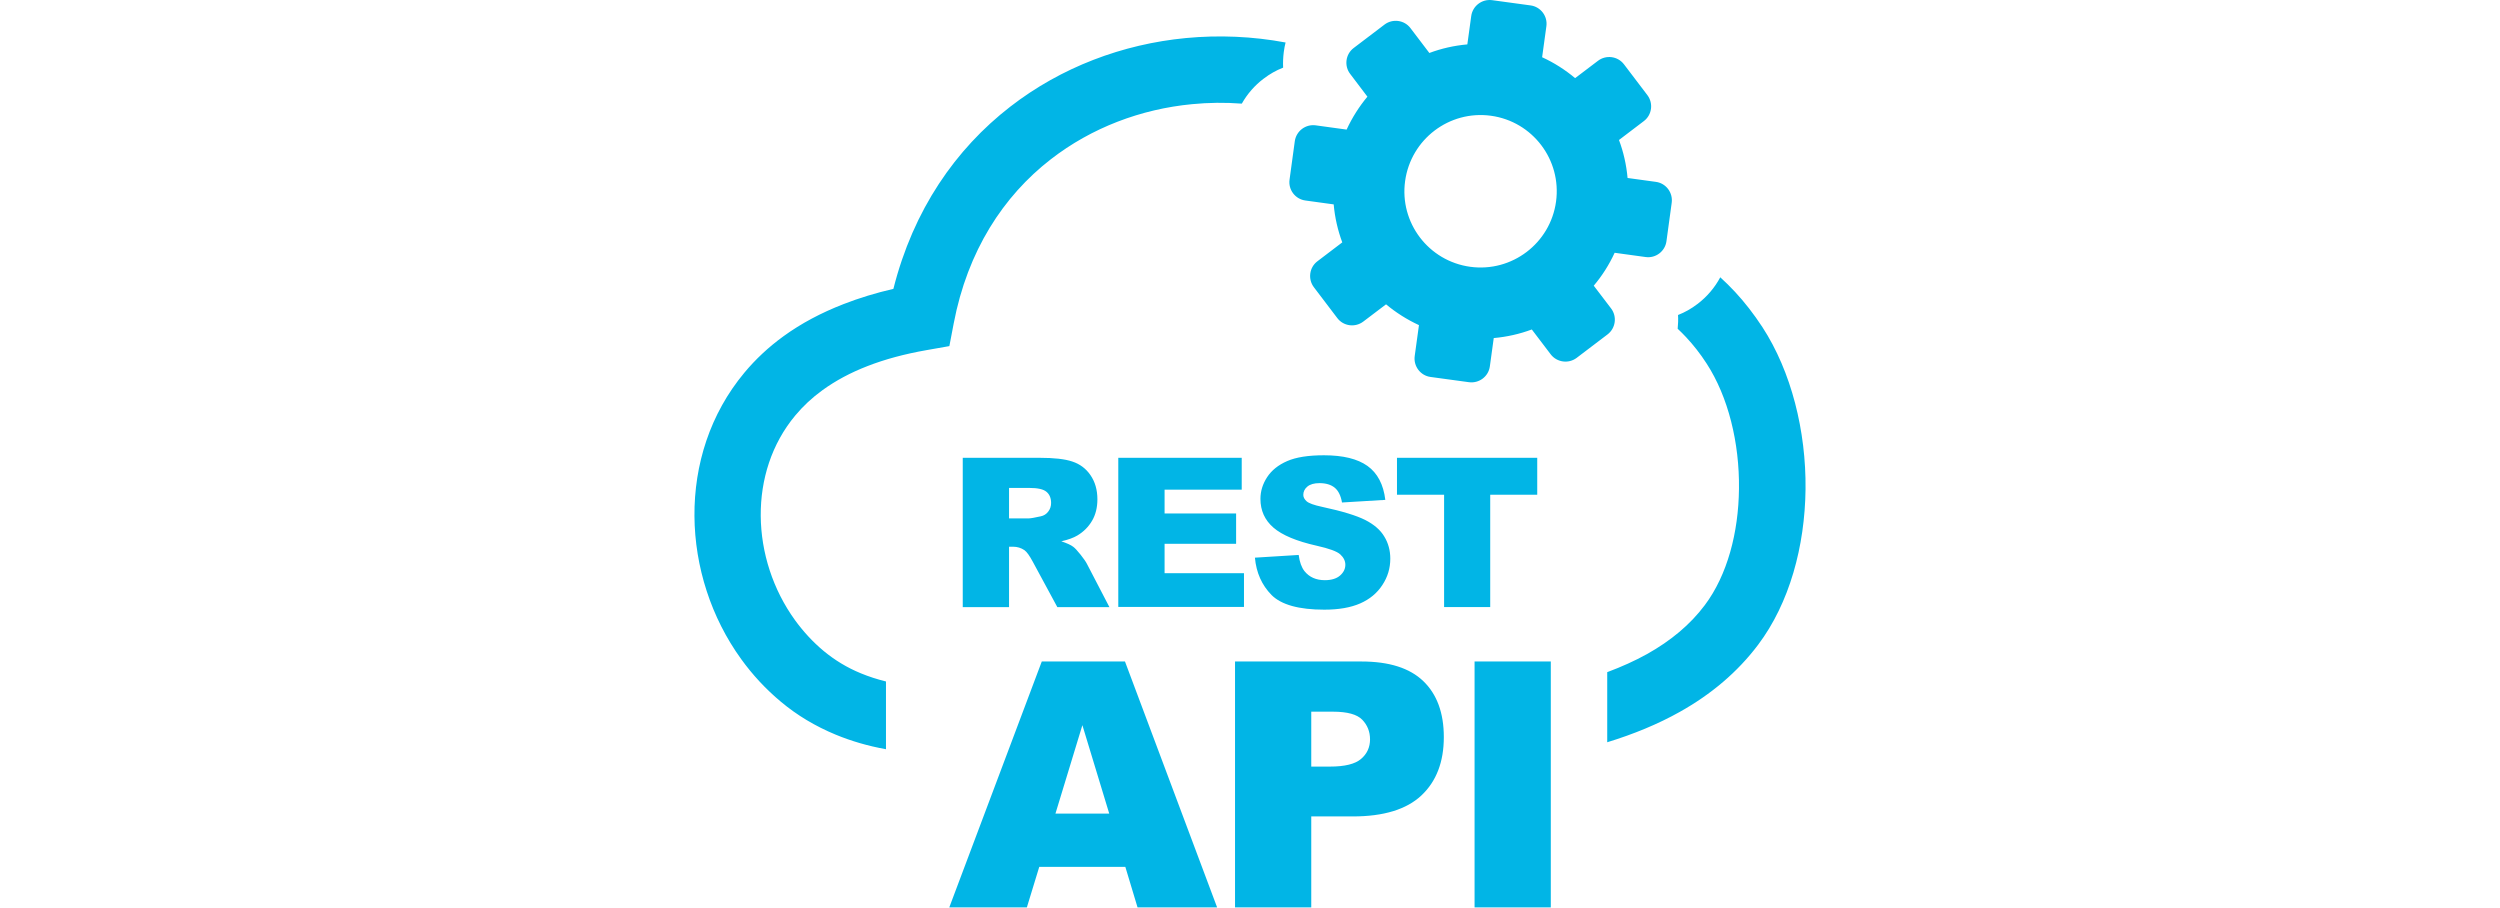
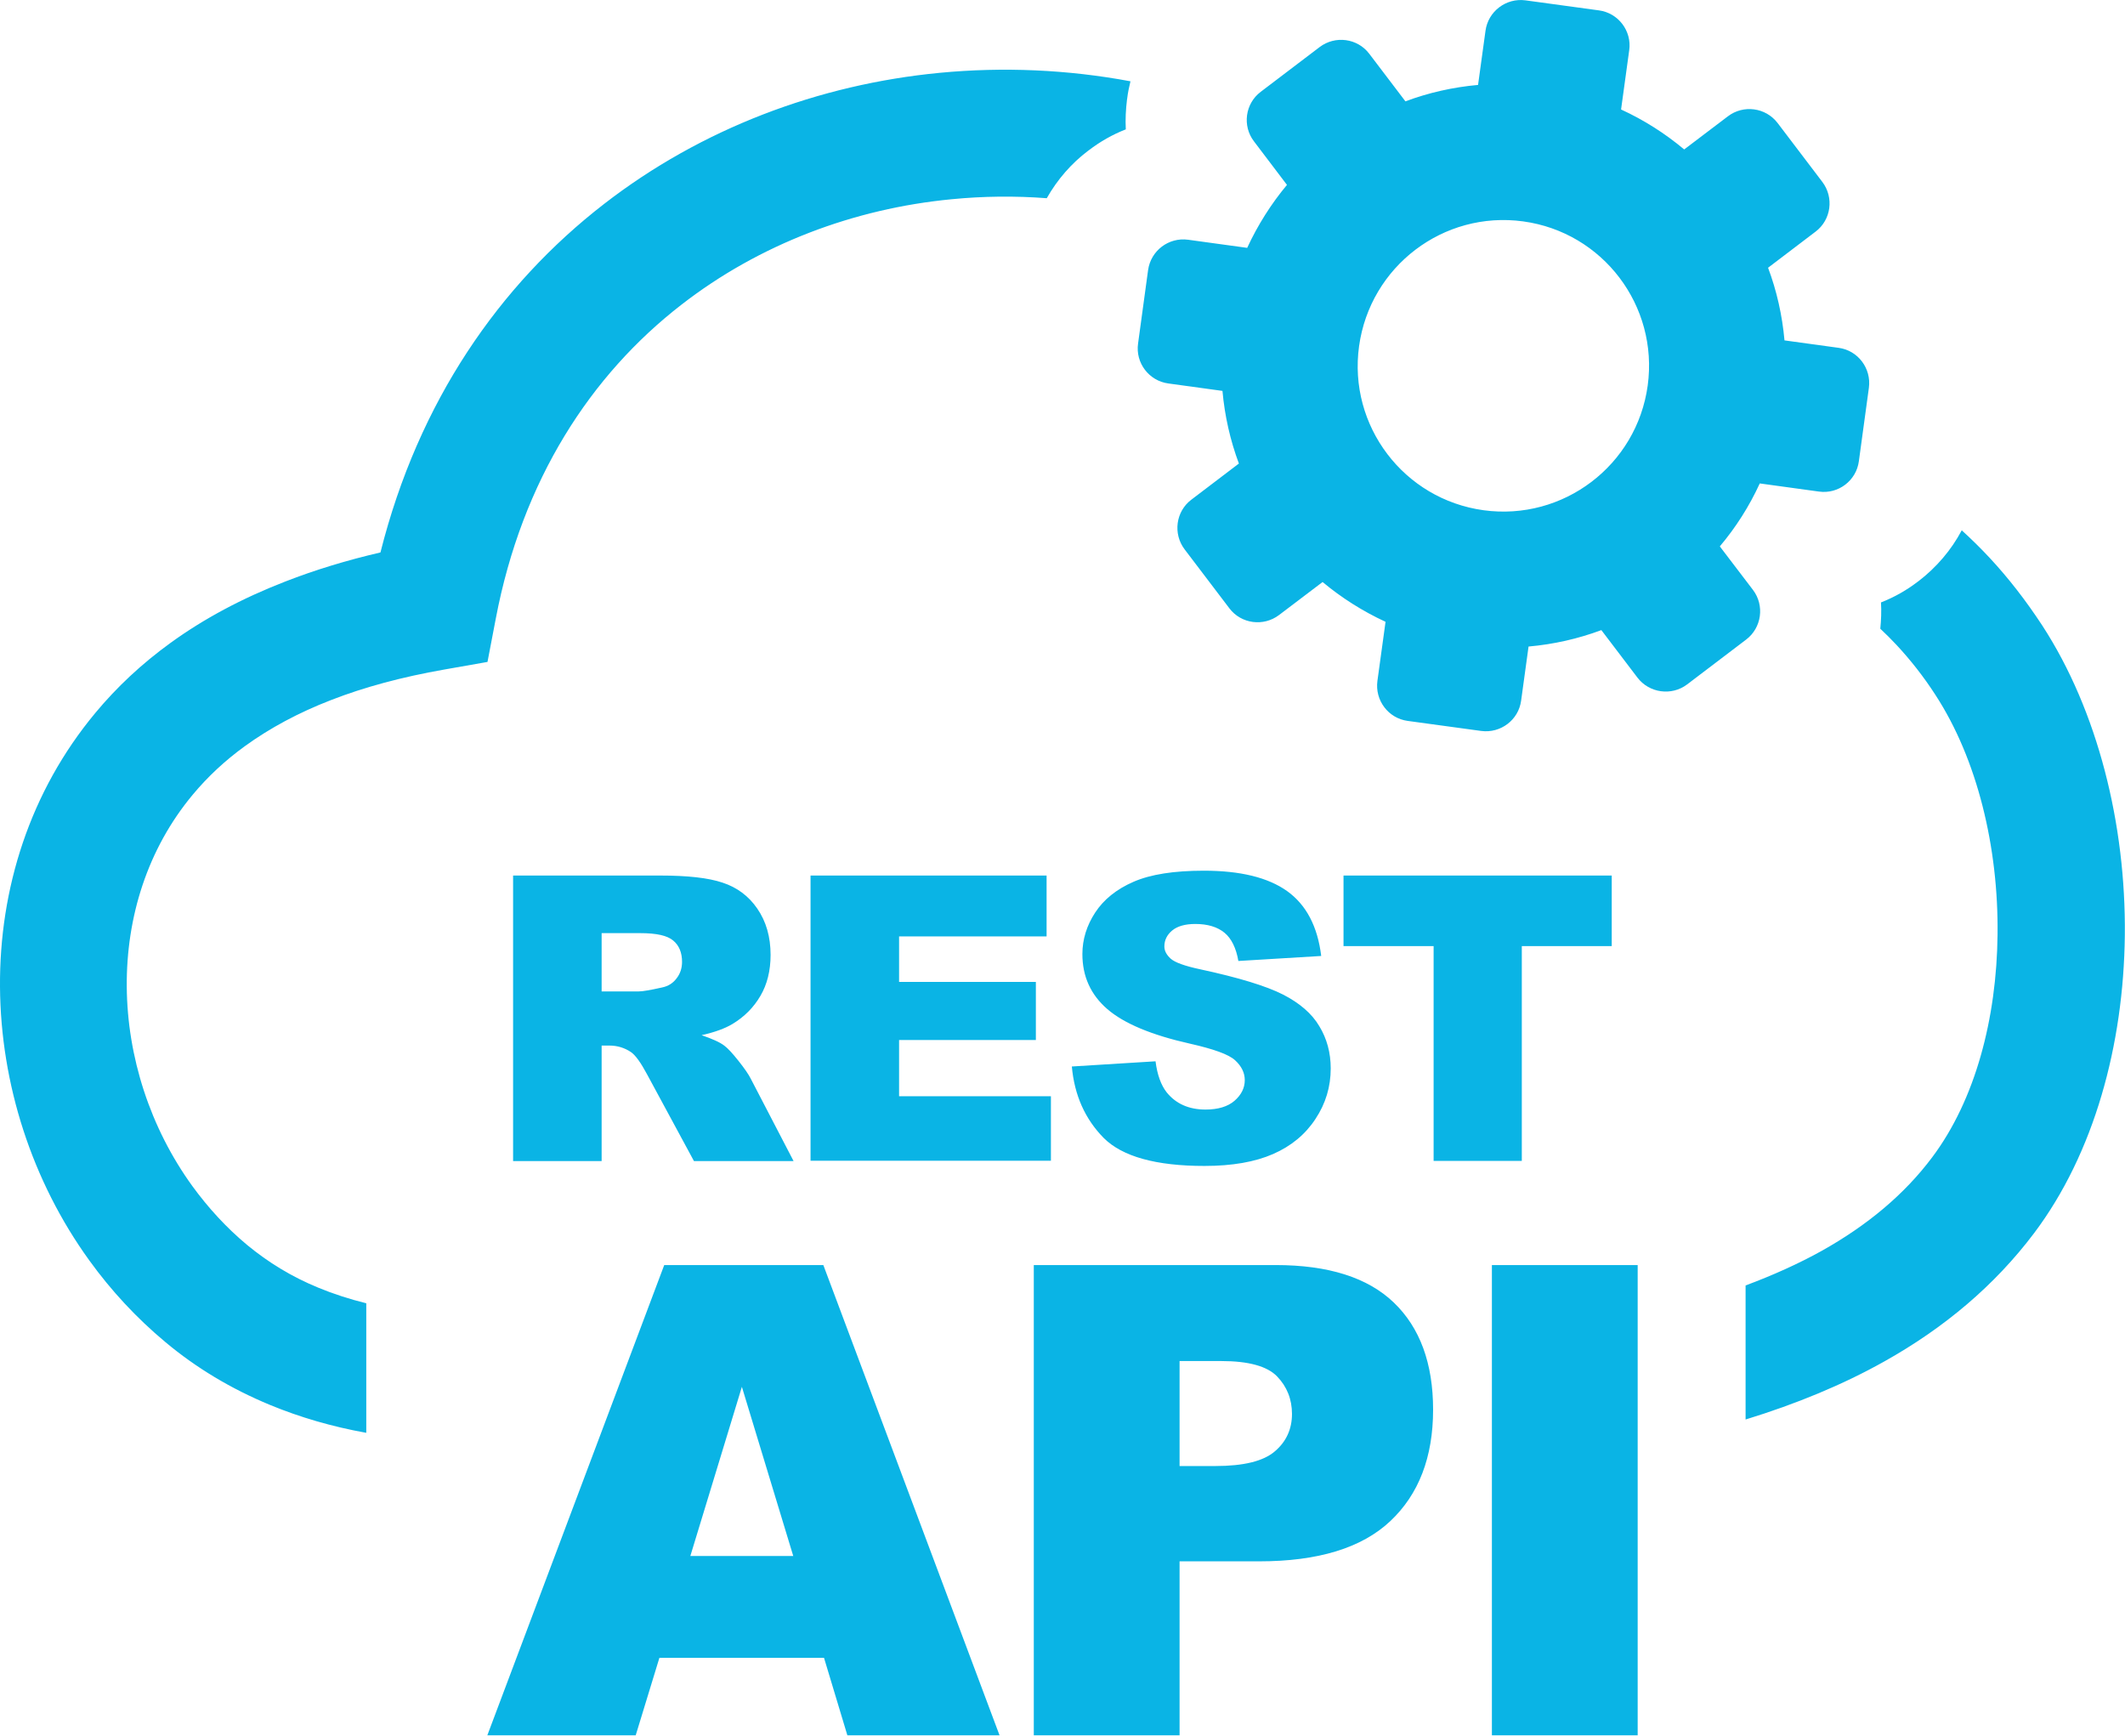
- <svg xmlns="http://www.w3.org/2000/svg" width="540" height="196" viewBox="0 0 540 196" fill="none">
-   <path fill-rule="evenodd" clip-rule="evenodd" d="M350.775 13.887L355.834 20.548C357.162 22.307 356.83 24.827 355.072 26.155L349.7 30.238C350.677 32.836 351.302 35.611 351.556 38.443L357.67 39.283C359.857 39.576 361.381 41.608 361.088 43.796L359.955 52.099C359.662 54.287 357.631 55.83 355.443 55.518L348.763 54.599C347.571 57.198 346.048 59.581 344.251 61.71L348.001 66.633C349.329 68.392 348.978 70.912 347.22 72.24L340.559 77.3C338.801 78.629 336.282 78.277 334.954 76.538L330.871 71.166C328.254 72.143 325.5 72.768 322.648 73.022L321.808 79.136C321.515 81.324 319.484 82.848 317.296 82.555L308.995 81.422C306.807 81.129 305.284 79.097 305.577 76.909L306.495 70.228C303.917 69.036 301.514 67.513 299.385 65.735L294.463 69.466C292.705 70.795 290.185 70.463 288.857 68.704L283.798 62.042C282.47 60.284 282.802 57.764 284.56 56.436L289.931 52.353C288.955 49.735 288.33 46.98 288.076 44.148L281.962 43.308C279.775 43.015 278.231 40.983 278.544 38.795L279.677 30.492C279.989 28.304 282.001 26.78 284.189 27.073L290.869 27.991C292.06 25.413 293.584 23.01 295.361 20.881L291.631 15.957C290.302 14.219 290.635 11.699 292.392 10.37L299.053 5.31C300.811 3.982 303.331 4.314 304.659 6.072L308.741 11.445C311.339 10.468 314.112 9.843 316.945 9.589L317.785 3.474C318.078 1.286 320.109 -0.257 322.297 0.036L330.598 1.169C332.785 1.462 334.328 3.494 334.016 5.682L333.098 12.363C335.696 13.555 338.079 15.078 340.227 16.876L345.149 13.144C346.907 11.796 349.427 12.128 350.775 13.887ZM207.954 131.121V98.887H224.556C227.643 98.887 229.986 99.141 231.608 99.688C233.229 100.216 234.557 101.192 235.534 102.619C236.53 104.064 237.038 105.803 237.038 107.854C237.038 109.632 236.647 111.195 235.885 112.484C235.123 113.793 234.069 114.848 232.741 115.649C231.901 116.157 230.729 116.587 229.244 116.919C230.436 117.329 231.295 117.7 231.822 118.11C232.194 118.384 232.721 118.951 233.405 119.81C234.088 120.67 234.557 121.353 234.791 121.822L239.635 131.141H228.385L223.072 121.314C222.388 120.045 221.802 119.205 221.275 118.833C220.552 118.345 219.732 118.091 218.833 118.091H217.954V131.141H207.954V131.121ZM243.073 187.248H224.478L221.802 196H205.044L225.025 142.882H242.995L262.899 196H245.71L243.073 187.248ZM239.596 175.741L233.795 156.635L227.975 175.741H239.596ZM266.766 142.882H294.072C300.03 142.882 304.483 144.289 307.432 147.121C310.382 149.954 311.866 153.998 311.866 159.214C311.866 164.586 310.245 168.787 307.022 171.815C303.799 174.843 298.858 176.347 292.236 176.347H283.232V196H266.766V142.882V142.882ZM283.232 165.583H287.275C290.459 165.583 292.705 165.036 293.994 163.922C295.283 162.828 295.928 161.402 295.928 159.702C295.928 158.042 295.361 156.616 294.248 155.463C293.135 154.31 291.025 153.724 287.939 153.724H283.232V165.583V165.583ZM318.507 142.882H334.973V196H318.507V142.882V142.882ZM217.954 111.976H222.154C222.603 111.976 223.482 111.82 224.791 111.527C225.455 111.39 226.002 111.058 226.412 110.511C226.842 109.964 227.037 109.339 227.037 108.636C227.037 107.6 226.705 106.78 226.041 106.233C225.377 105.666 224.146 105.393 222.33 105.393H217.954V111.976ZM241.55 98.887H268.211V105.764H251.55V110.902H267V117.466H251.55V123.815H268.7V131.102H241.55V98.887ZM271.063 120.455L280.517 119.869C280.712 121.412 281.142 122.565 281.767 123.366C282.802 124.655 284.267 125.319 286.162 125.319C287.568 125.319 288.681 124.987 289.443 124.323C290.205 123.659 290.595 122.877 290.595 121.998C290.595 121.158 290.224 120.416 289.502 119.752C288.779 119.087 287.08 118.482 284.404 117.876C280.048 116.899 276.942 115.59 275.067 113.969C273.192 112.347 272.255 110.277 272.255 107.756C272.255 106.096 272.743 104.533 273.7 103.068C274.657 101.603 276.102 100.431 278.036 99.591C279.97 98.75 282.607 98.34 285.966 98.34C290.088 98.34 293.213 99.102 295.381 100.645C297.529 102.189 298.819 104.611 299.229 107.971L289.873 108.538C289.619 107.073 289.091 105.998 288.31 105.354C287.509 104.689 286.396 104.357 285.009 104.357C283.857 104.357 282.978 104.611 282.392 105.1C281.806 105.588 281.513 106.194 281.513 106.897C281.513 107.405 281.767 107.854 282.236 108.284C282.704 108.694 283.798 109.104 285.556 109.476C289.912 110.413 293.037 111.371 294.912 112.328C296.787 113.285 298.174 114.477 299.014 115.903C299.873 117.31 300.303 118.911 300.303 120.67C300.303 122.74 299.737 124.635 298.584 126.374C297.451 128.113 295.85 129.441 293.799 130.34C291.748 131.239 289.17 131.688 286.044 131.688C280.575 131.688 276.767 130.633 274.657 128.523C272.548 126.374 271.356 123.698 271.063 120.455ZM301.748 98.887H332.043V106.858H321.886V131.121H311.925V106.858H301.748V98.887V98.887ZM268.231 22.385C264.656 22.111 261.043 22.15 257.469 22.502C246.472 23.557 235.788 27.562 226.959 34.419C216.743 42.331 208.989 54.17 206.001 69.857L205.063 74.76L200.18 75.62C195.395 76.46 191.117 77.613 187.367 79.078C183.734 80.484 180.491 82.223 177.659 84.274C175.393 85.915 173.44 87.752 171.78 89.744C166.643 95.898 164.26 103.615 164.319 111.429C164.377 119.361 166.955 127.37 171.721 133.954C173.499 136.396 175.55 138.643 177.894 140.596C180.277 142.569 182.952 144.21 185.96 145.441C187.66 146.144 189.476 146.731 191.371 147.199V161.832C187.464 161.128 183.87 160.074 180.511 158.686C176.077 156.85 172.151 154.486 168.694 151.595C165.412 148.86 162.541 145.754 160.1 142.374C153.595 133.388 150.079 122.408 150.001 111.468C149.923 100.411 153.361 89.412 160.783 80.504C163.186 77.613 166.018 74.956 169.26 72.611C173.03 69.876 177.347 67.571 182.23 65.676C185.589 64.367 189.183 63.273 192.973 62.394C197.27 45.32 206.43 32.172 218.208 23.049C229.225 14.512 242.487 9.53 256.14 8.221C263.309 7.537 270.575 7.85 277.685 9.178C277.528 9.823 277.392 10.468 277.313 11.132L277.294 11.249C277.157 12.363 277.099 13.476 277.157 14.61C275.653 15.195 274.247 15.996 272.977 16.973L272.919 17.012C271.024 18.439 269.422 20.275 268.231 22.385ZM371.577 59.894C372.671 60.89 373.725 61.925 374.761 63.039C376.85 65.285 378.823 67.825 380.679 70.658C386.929 80.269 390.133 93.105 389.996 105.666C389.859 117.993 386.539 130.262 379.741 139.287C375.307 145.168 369.624 149.973 362.807 153.783C358.138 156.401 352.884 158.569 347.161 160.328V145.187C350.247 144.035 353.119 142.745 355.756 141.28C360.893 138.408 365.092 134.911 368.237 130.711C373.12 124.206 375.522 115.004 375.62 105.568C375.737 95.664 373.315 85.72 368.608 78.492C367.26 76.401 365.776 74.526 364.213 72.846C363.608 72.201 363.002 71.596 362.377 71.01C362.475 70.033 362.514 69.036 362.455 68.04C363.959 67.454 365.365 66.653 366.635 65.676L366.694 65.637C368.705 64.094 370.385 62.14 371.577 59.894ZM322.043 25.003C331.047 26.233 337.336 34.536 336.106 43.542C334.875 52.548 326.574 58.858 317.57 57.627C308.565 56.397 302.256 48.094 303.506 39.088C304.756 30.082 313.038 23.772 322.043 25.003Z" fill="#01B5E6" />
+ <svg xmlns="http://www.w3.org/2000/svg" version="1.1" id="Layer_1" x="0px" y="0px" viewBox="0 0 122.88 100.33" style="enable-background:new 0 0 122.88 100.33" xml:space="preserve">
+   <style type="text/css">
+ 	.st0{fill-rule:evenodd;clip-rule:evenodd;}
+ </style>
+   <g>
+     <path class="st0" d="M102.79,7.11l2.59,3.41c0.68,0.9,0.51,2.19-0.39,2.87l-2.75,2.09c0.5,1.33,0.82,2.75,0.95,4.2l3.13,0.43 c1.12,0.15,1.9,1.19,1.75,2.31l-0.58,4.25c-0.15,1.12-1.19,1.91-2.31,1.75l-3.42-0.47c-0.61,1.33-1.39,2.55-2.31,3.64l1.92,2.52 c0.68,0.9,0.5,2.19-0.4,2.87l-3.41,2.59c-0.9,0.68-2.19,0.5-2.87-0.39l-2.09-2.75c-1.34,0.5-2.75,0.82-4.21,0.95l-0.43,3.13 c-0.15,1.12-1.19,1.9-2.31,1.75l-4.25-0.58c-1.12-0.15-1.9-1.19-1.75-2.31l0.47-3.42c-1.32-0.61-2.55-1.39-3.64-2.3l-2.52,1.91 c-0.9,0.68-2.19,0.51-2.87-0.39l-2.59-3.41c-0.68-0.9-0.51-2.19,0.39-2.87l2.75-2.09c-0.5-1.34-0.82-2.75-0.95-4.2l-3.13-0.43 c-1.12-0.15-1.91-1.19-1.75-2.31l0.58-4.25c0.16-1.12,1.19-1.9,2.31-1.75l3.42,0.47c0.61-1.32,1.39-2.55,2.3-3.64l-1.91-2.52 C71.83,7.28,72,5.99,72.9,5.31l3.41-2.59c0.9-0.68,2.19-0.51,2.87,0.39l2.09,2.75c1.33-0.5,2.75-0.82,4.2-0.95l0.43-3.13 c0.15-1.12,1.19-1.91,2.31-1.76l4.25,0.58c1.12,0.15,1.91,1.19,1.75,2.31l-0.47,3.42c1.33,0.61,2.55,1.39,3.65,2.31l2.52-1.91 C100.81,6.04,102.1,6.21,102.79,7.11L102.79,7.11L102.79,7.11z M29.67,67.12v-16.5h8.5c1.58,0,2.78,0.13,3.61,0.41 c0.83,0.27,1.51,0.77,2.01,1.5c0.51,0.74,0.77,1.63,0.77,2.68c0,0.91-0.2,1.71-0.59,2.37c-0.39,0.67-0.93,1.21-1.61,1.62 c-0.43,0.26-1.03,0.48-1.79,0.65c0.61,0.21,1.05,0.4,1.32,0.61c0.19,0.14,0.46,0.43,0.81,0.87c0.35,0.44,0.59,0.79,0.71,1.03 l2.48,4.77h-5.76l-2.72-5.03c-0.35-0.65-0.65-1.08-0.92-1.27c-0.37-0.25-0.79-0.38-1.25-0.38h-0.45v6.68H29.67L29.67,67.12z M47.65,95.85h-9.52l-1.37,4.48h-8.58l10.23-27.19h9.2l10.19,27.19h-8.8L47.65,95.85L47.65,95.85z M45.87,89.96l-2.97-9.78 l-2.98,9.78H45.87L45.87,89.96z M59.78,73.14h13.98c3.05,0,5.33,0.72,6.84,2.17c1.51,1.45,2.27,3.52,2.27,6.19 c0,2.75-0.83,4.9-2.48,6.45c-1.65,1.55-4.18,2.32-7.57,2.32h-4.61v10.06h-8.43V73.14L59.78,73.14z M68.21,84.76h2.07 c1.63,0,2.78-0.28,3.44-0.85c0.66-0.56,0.99-1.29,0.99-2.16c0-0.85-0.29-1.58-0.86-2.17c-0.57-0.59-1.65-0.89-3.23-0.89h-2.41 V84.76L68.21,84.76z M86.27,73.14h8.43v27.19h-8.43V73.14L86.27,73.14z M34.79,57.32h2.15c0.23,0,0.68-0.08,1.35-0.23 c0.34-0.07,0.62-0.24,0.83-0.52c0.22-0.28,0.32-0.6,0.32-0.96c0-0.53-0.17-0.95-0.51-1.23c-0.34-0.29-0.97-0.43-1.9-0.43h-2.24 V57.32L34.79,57.32z M46.87,50.62h13.65v3.52h-8.53v2.63h7.91v3.36h-7.91v3.25h8.78v3.73h-13.9V50.62L46.87,50.62z M61.98,61.66 l4.84-0.3c0.1,0.79,0.32,1.38,0.64,1.79c0.53,0.66,1.28,1,2.25,1c0.72,0,1.29-0.17,1.68-0.51c0.39-0.34,0.59-0.74,0.59-1.19 c0-0.43-0.19-0.81-0.56-1.15c-0.37-0.34-1.24-0.65-2.61-0.96c-2.23-0.5-3.82-1.17-4.78-2c-0.96-0.83-1.44-1.89-1.44-3.18 c0-0.85,0.25-1.65,0.74-2.4c0.49-0.75,1.23-1.35,2.22-1.78c0.99-0.43,2.34-0.64,4.06-0.64c2.11,0,3.71,0.39,4.82,1.18 c1.1,0.79,1.76,2.03,1.97,3.75l-4.79,0.29c-0.13-0.75-0.4-1.3-0.8-1.63c-0.41-0.34-0.98-0.51-1.69-0.51 c-0.59,0-1.04,0.13-1.34,0.38c-0.3,0.25-0.45,0.56-0.45,0.92c0,0.26,0.13,0.49,0.37,0.71c0.24,0.21,0.8,0.42,1.7,0.61 c2.23,0.48,3.83,0.97,4.79,1.46c0.96,0.49,1.67,1.1,2.1,1.83c0.44,0.72,0.66,1.54,0.66,2.44c0,1.06-0.29,2.03-0.88,2.92 c-0.58,0.89-1.4,1.57-2.45,2.03c-1.05,0.46-2.37,0.69-3.97,0.69c-2.8,0-4.75-0.54-5.83-1.62C62.74,64.69,62.13,63.32,61.98,61.66 L61.98,61.66z M77.69,50.62h15.51v4.08H88v12.42H82.9V54.7h-5.21V50.62L77.69,50.62z M60.53,11.46c-1.83-0.14-3.68-0.12-5.51,0.06 c-5.63,0.54-11.1,2.59-15.62,6.1c-5.23,4.05-9.2,10.11-10.73,18.14l-0.48,2.51l-2.5,0.44c-2.45,0.43-4.64,1.02-6.56,1.77 c-1.86,0.72-3.52,1.61-4.97,2.66c-1.16,0.84-2.16,1.78-3.01,2.8c-2.63,3.15-3.85,7.1-3.82,11.1c0.03,4.06,1.35,8.16,3.79,11.53 c0.91,1.25,1.96,2.4,3.16,3.4c1.22,1.01,2.59,1.85,4.13,2.48c0.87,0.36,1.8,0.66,2.77,0.9v7.49c-2-0.36-3.84-0.9-5.56-1.61 c-2.27-0.94-4.28-2.15-6.05-3.63c-1.68-1.4-3.15-2.99-4.4-4.72C1.84,68.28,0.04,62.66,0,57.06c-0.04-5.66,1.72-11.29,5.52-15.85 c1.23-1.48,2.68-2.84,4.34-4.04c1.93-1.4,4.14-2.58,6.64-3.55c1.72-0.67,3.56-1.23,5.5-1.68c2.2-8.74,6.89-15.47,12.92-20.14 c5.64-4.37,12.43-6.92,19.42-7.59c3.67-0.35,7.39-0.19,11.03,0.49c-0.08,0.33-0.15,0.66-0.19,1l-0.01,0.06 c-0.07,0.57-0.1,1.14-0.07,1.72c-0.77,0.3-1.49,0.71-2.14,1.21l-0.03,0.02C61.96,9.44,61.14,10.38,60.53,11.46L60.53,11.46z M113.44,30.66c0.56,0.51,1.1,1.04,1.63,1.61c1.07,1.15,2.08,2.45,3.03,3.9c3.2,4.92,4.84,11.49,4.77,17.92 c-0.07,6.31-1.77,12.59-5.25,17.21c-2.27,3.01-5.18,5.47-8.67,7.42c-2.39,1.34-5.08,2.45-8.01,3.35v-7.75 c1.58-0.59,3.05-1.25,4.4-2c2.63-1.47,4.78-3.26,6.39-5.41c2.5-3.33,3.73-8.04,3.78-12.87c0.06-5.07-1.18-10.16-3.59-13.86 c-0.69-1.07-1.45-2.03-2.25-2.89c-0.31-0.33-0.62-0.64-0.94-0.94c0.05-0.5,0.07-1.01,0.04-1.52c0.77-0.3,1.49-0.71,2.14-1.21 l0.03-0.02C111.97,32.81,112.83,31.81,113.44,30.66L113.44,30.66z M88.08,12.8c4.61,0.63,7.83,4.88,7.2,9.49 c-0.63,4.61-4.88,7.84-9.49,7.21c-4.61-0.63-7.84-4.88-7.2-9.49C79.23,15.4,83.47,12.17,88.08,12.8L88.08,12.8L88.08,12.8z" fill="#0ab4e5" />
+   </g>
</svg>
